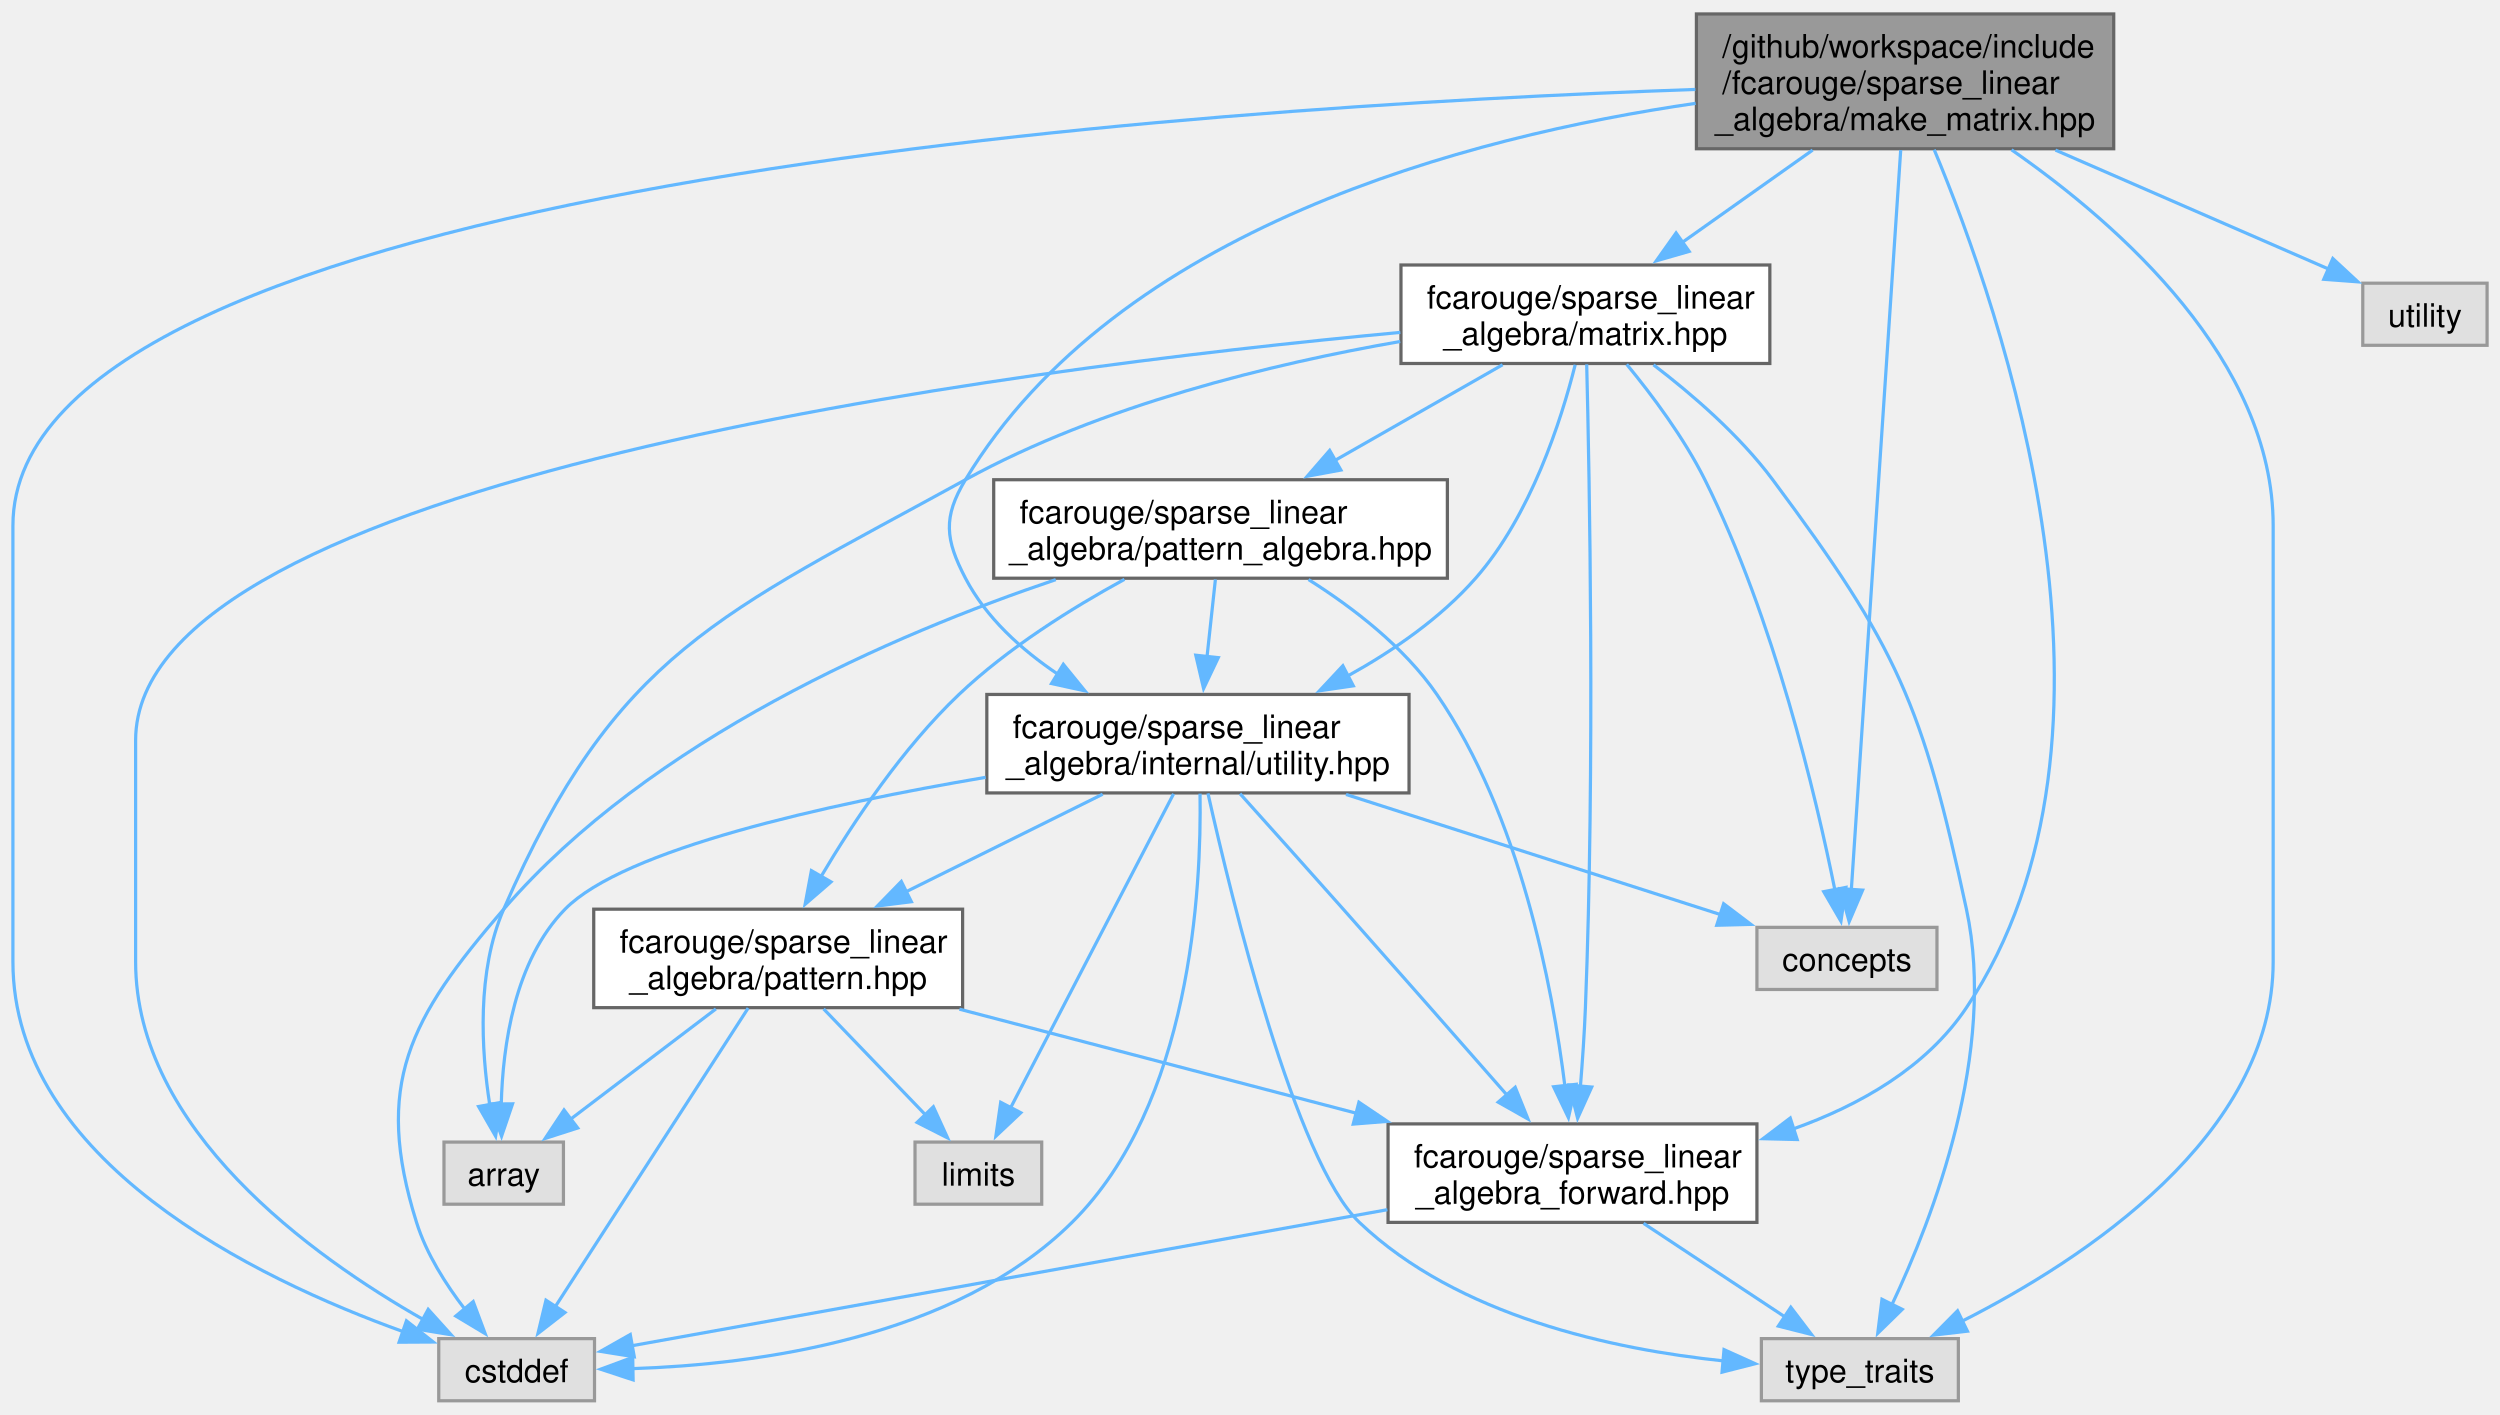
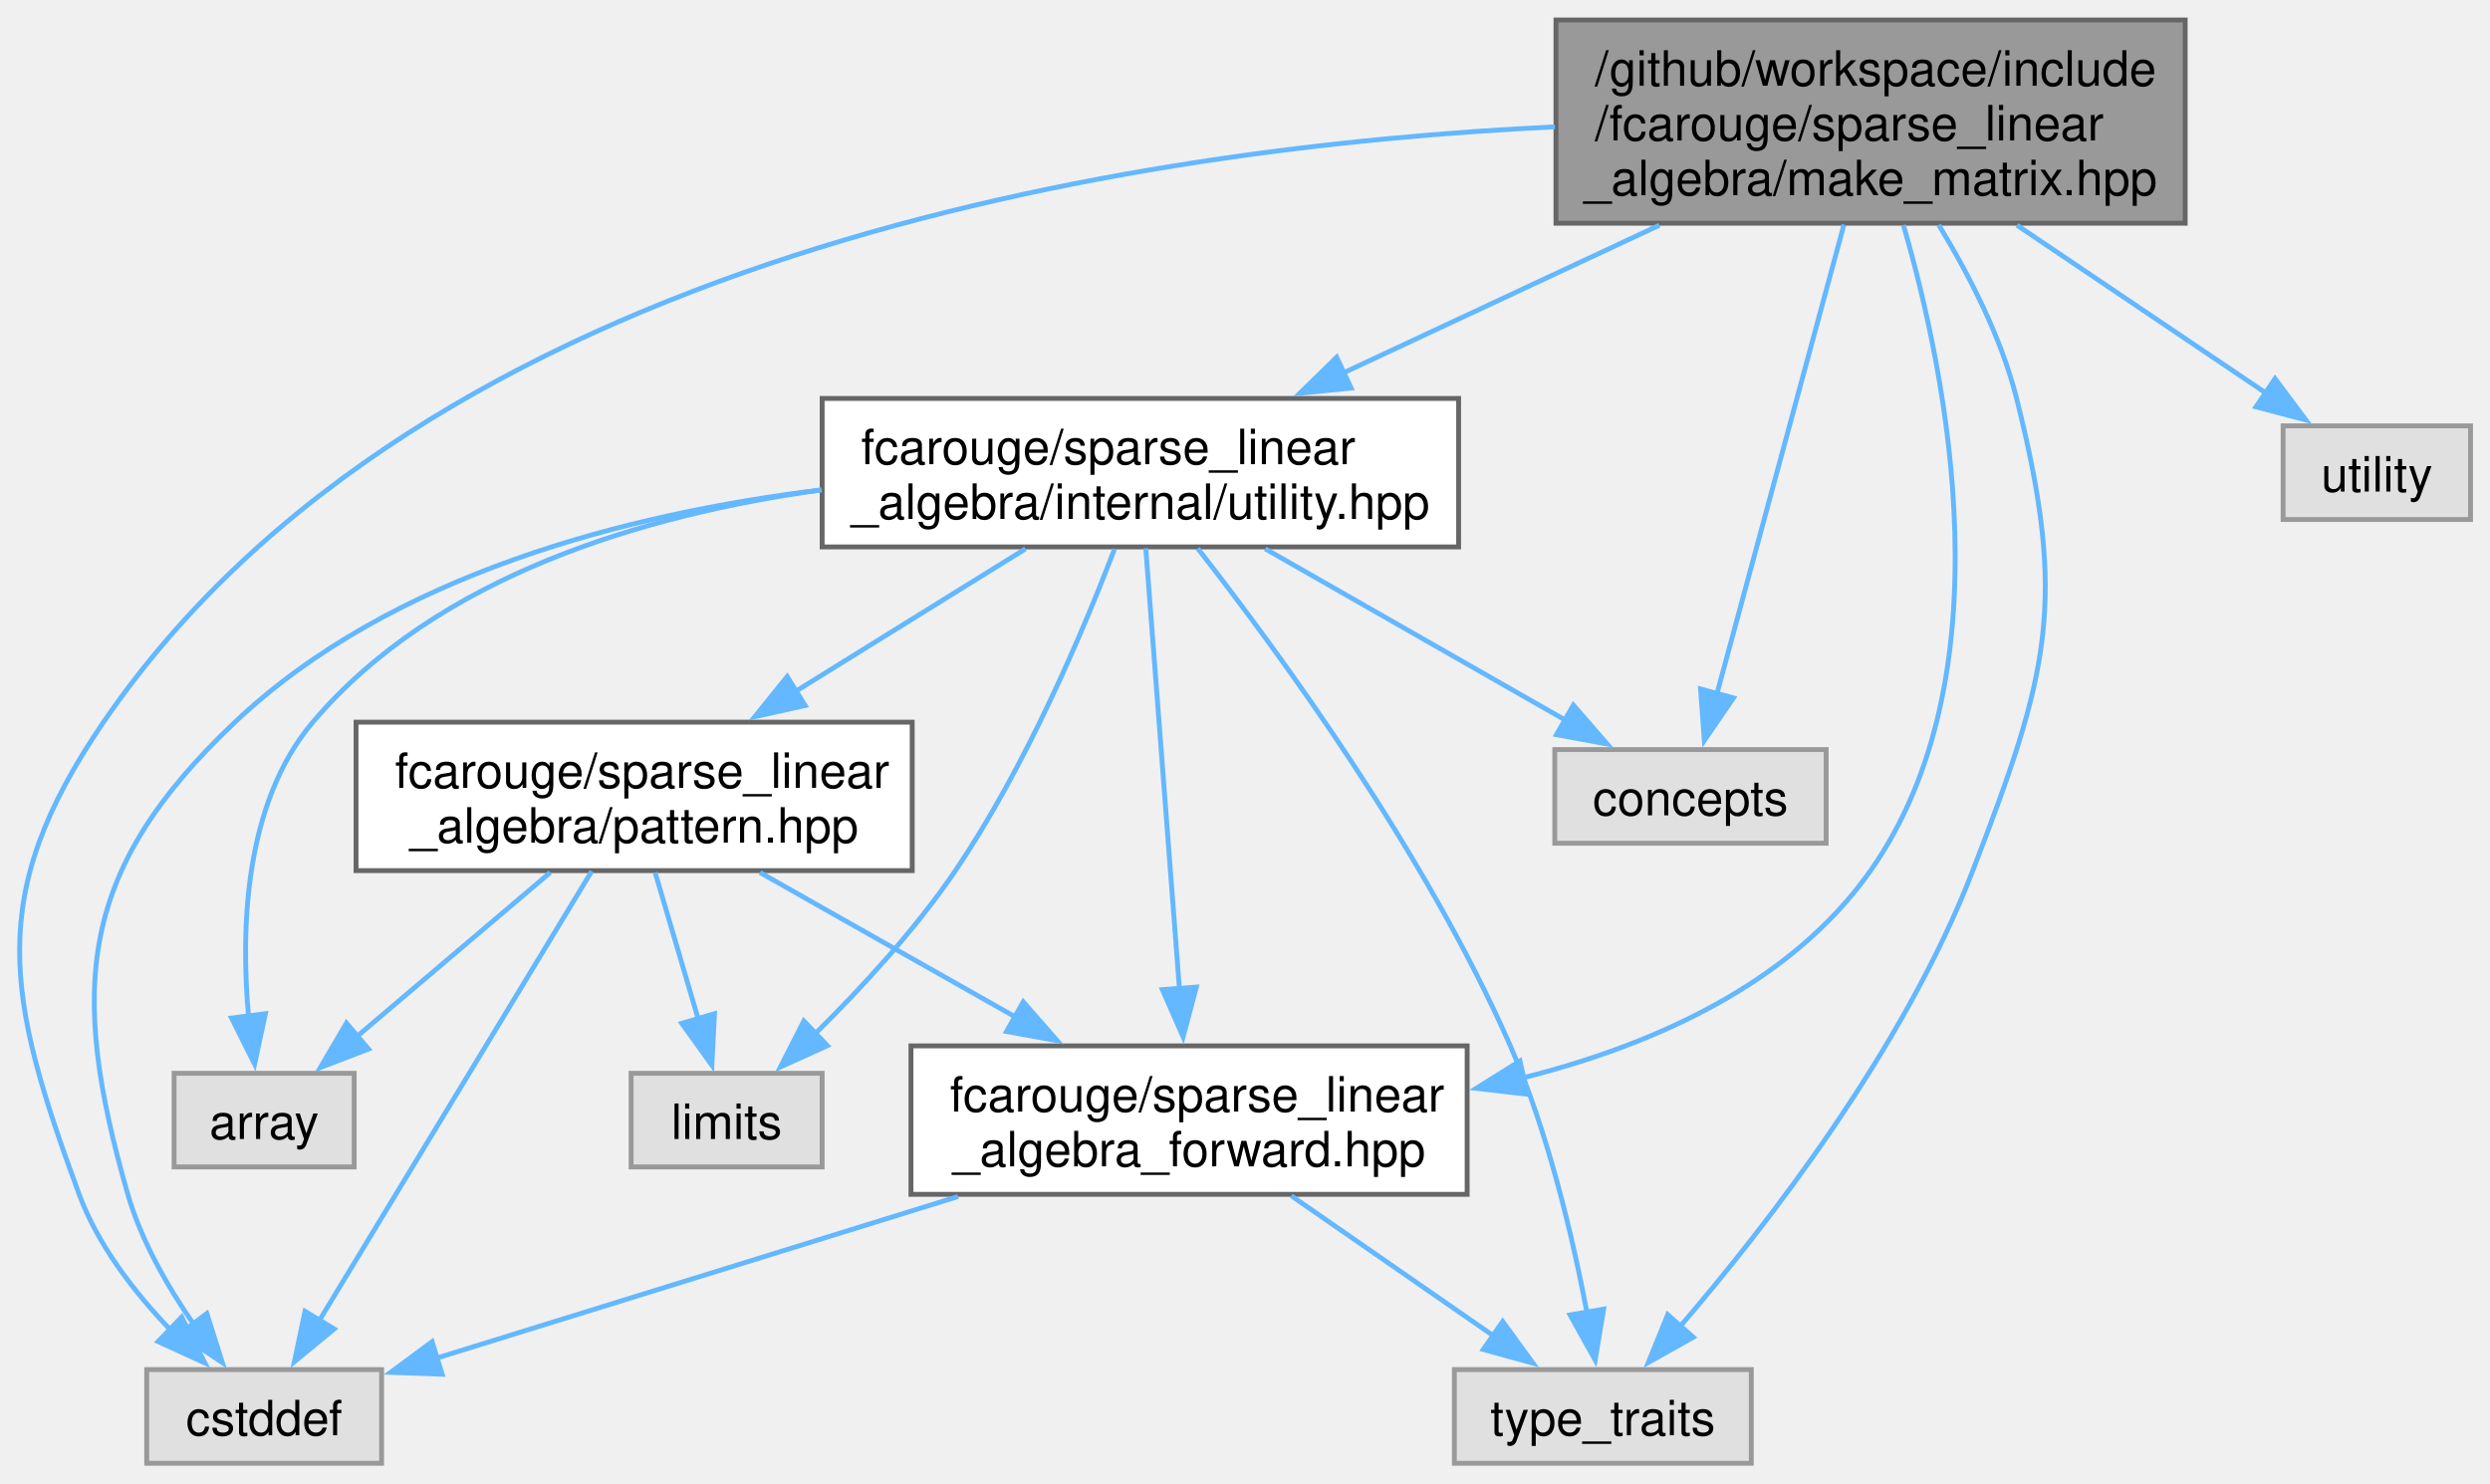
- <svg xmlns="http://www.w3.org/2000/svg" xmlns:xlink="http://www.w3.org/1999/xlink" width="774pt" height="438pt" viewBox="0.00 0.00 774.25 437.50">
-   <g id="graph0" class="graph" transform="scale(1 1) rotate(0) translate(4 433.5)">
+ <svg xmlns="http://www.w3.org/2000/svg" xmlns:xlink="http://www.w3.org/1999/xlink" width="512pt" height="305pt" viewBox="0.00 0.00 511.51 304.50">
+   <g id="graph0" class="graph" transform="scale(1 1) rotate(0) translate(4 300.5)">
    <g id="Node000001" class="node">
      <g id="a_Node000001">
        <a xlink:title="The construction of a matrix from a value at every position.">
-           <polygon fill="#999999" stroke="#666666" points="650.62,-429.5 521.38,-429.5 521.38,-387.75 650.62,-387.75 650.62,-429.5" />
-           <text text-anchor="start" x="529.38" y="-416" font-family="Helvetica,sans-Serif" font-size="10.00">/github/workspace/include</text>
-           <text text-anchor="start" x="529.38" y="-404.75" font-family="Helvetica,sans-Serif" font-size="10.00">/fcarouge/sparse_linear</text>
-           <text text-anchor="middle" x="586" y="-393.5" font-family="Helvetica,sans-Serif" font-size="10.00">_algebra/make_matrix.hpp</text>
+           <polygon fill="#999999" stroke="#666666" points="444.89,-296.5 315.64,-296.5 315.64,-254.75 444.89,-254.75 444.89,-296.5" />
+           <text text-anchor="start" x="323.64" y="-283" font-family="Helvetica,sans-Serif" font-size="10.00">/github/workspace/include</text>
+           <text text-anchor="start" x="323.64" y="-271.75" font-family="Helvetica,sans-Serif" font-size="10.00">/fcarouge/sparse_linear</text>
+           <text text-anchor="middle" x="380.26" y="-260.5" font-family="Helvetica,sans-Serif" font-size="10.00">_algebra/make_matrix.hpp</text>
        </a>
      </g>
    </g>
    <g id="Node000002" class="node">
      <g id="a_Node000002">
        <a xlink:href="utility_8hpp.xhtml" target="_top" xlink:title="The internal implementation details: the pattern computations the operations derive their results and...">
-           <polygon fill="white" stroke="#666666" points="432.38,-218.75 301.62,-218.75 301.62,-188.25 432.38,-188.25 432.38,-218.75" />
-           <text text-anchor="start" x="309.62" y="-205.25" font-family="Helvetica,sans-Serif" font-size="10.00">fcarouge/sparse_linear</text>
-           <text text-anchor="middle" x="367" y="-194" font-family="Helvetica,sans-Serif" font-size="10.00">_algebra/internal/utility.hpp</text>
+           <polygon fill="white" stroke="#666666" points="295.64,-218.75 164.89,-218.75 164.89,-188.25 295.64,-188.25 295.64,-218.75" />
+           <text text-anchor="start" x="172.89" y="-205.25" font-family="Helvetica,sans-Serif" font-size="10.00">fcarouge/sparse_linear</text>
+           <text text-anchor="middle" x="230.26" y="-194" font-family="Helvetica,sans-Serif" font-size="10.00">_algebra/internal/utility.hpp</text>
        </a>
      </g>
    </g>
    <g id="edge1_Node000001_Node000002" class="edge">
      <g id="a_edge1_Node000001_Node000002">
        <a xlink:title=" ">
-           <path fill="none" stroke="#63b8ff" d="M521.13,-401.82C450.71,-391.57 342.05,-363.28 295,-285.25 288,-273.64 288.73,-266.77 295,-254.75 301.39,-242.5 312.28,-232.63 323.68,-224.98" />
-           <polygon fill="#63b8ff" stroke="#63b8ff" points="325.31,-228.09 332,-219.87 321.65,-222.12 325.31,-228.09" />
+           <path fill="none" stroke="#63b8ff" d="M336.88,-254.34C316.39,-244.77 292.06,-233.39 271.81,-223.93" />
+           <polygon fill="#63b8ff" stroke="#63b8ff" points="273.56,-220.88 263.01,-219.81 270.59,-227.22 273.56,-220.88" />
        </a>
      </g>
    </g>
    <g id="Node000004" class="node">
      <g id="a_Node000004">
        <a xlink:href="sparse__linear__algebra__forward_8hpp.xhtml" target="_top" xlink:title="Authoritative forward declaration header.">
-           <polygon fill="white" stroke="#666666" points="540.12,-85.75 425.88,-85.75 425.88,-55.25 540.12,-55.25 540.12,-85.75" />
-           <text text-anchor="start" x="433.88" y="-72.25" font-family="Helvetica,sans-Serif" font-size="10.00">fcarouge/sparse_linear</text>
-           <text text-anchor="middle" x="483" y="-61" font-family="Helvetica,sans-Serif" font-size="10.00">_algebra_forward.hpp</text>
-         </a>
-       </g>
-     </g>
-     <g id="edge27_Node000001_Node000004" class="edge">
-       <g id="a_edge27_Node000001_Node000004">
-         <a xlink:title=" ">
-           <path fill="none" stroke="#63b8ff" d="M595.02,-387.47C615.87,-337.54 661.46,-206.06 605,-121.75 592.63,-103.27 572.09,-91.58 551.37,-84.19" />
-           <polygon fill="#63b8ff" stroke="#63b8ff" points="552.59,-80.91 542,-81.17 550.44,-87.57 552.59,-80.91" />
+           <polygon fill="white" stroke="#666666" points="297.39,-85.75 183.14,-85.75 183.14,-55.25 297.39,-55.25 297.39,-85.75" />
+           <text text-anchor="start" x="191.14" y="-72.25" font-family="Helvetica,sans-Serif" font-size="10.00">fcarouge/sparse_linear</text>
+           <text text-anchor="middle" x="240.26" y="-61" font-family="Helvetica,sans-Serif" font-size="10.00">_algebra_forward.hpp</text>
+         </a>
+       </g>
+     </g>
+     <g id="edge15_Node000001_Node000004" class="edge">
+       <g id="a_edge15_Node000001_Node000004">
+         <a xlink:title=" ">
+           <path fill="none" stroke="#63b8ff" d="M387.01,-254.37C396.14,-222.86 408.29,-161.58 380.26,-121.75 363.87,-98.45 335.62,-85.9 308.76,-79.16" />
+           <polygon fill="#63b8ff" stroke="#63b8ff" points="309.78,-75.81 299.25,-77.03 308.24,-82.64 309.78,-75.81" />
        </a>
      </g>
    </g>
    <g id="Node000005" class="node">
      <g id="a_Node000005">
        <a xlink:title=" ">
-           <polygon fill="#e0e0e0" stroke="#999999" points="180.12,-19.25 131.88,-19.25 131.88,0 180.12,0 180.12,-19.25" />
-           <text text-anchor="middle" x="156" y="-5.75" font-family="Helvetica,sans-Serif" font-size="10.00">cstddef</text>
-         </a>
-       </g>
-     </g>
-     <g id="edge29_Node000001_Node000005" class="edge">
-       <g id="a_edge29_Node000001_Node000005">
-         <a xlink:title=" ">
-           <path fill="none" stroke="#63b8ff" d="M521.05,-406.12C368.48,-400.81 0,-377.03 0,-271 0,-271 0,-271 0,-136 0,-74.37 74.89,-37.95 120.89,-21.4" />
-           <polygon fill="#63b8ff" stroke="#63b8ff" points="121.88,-24.76 130.19,-18.2 119.6,-18.14 121.88,-24.76" />
+           <polygon fill="#e0e0e0" stroke="#999999" points="74.39,-19.25 26.14,-19.25 26.14,0 74.39,0 74.39,-19.25" />
+           <text text-anchor="middle" x="50.26" y="-5.75" font-family="Helvetica,sans-Serif" font-size="10.00">cstddef</text>
+         </a>
+       </g>
+     </g>
+     <g id="edge17_Node000001_Node000005" class="edge">
+       <g id="a_edge17_Node000001_Node000005">
+         <a xlink:title=" ">
+           <path fill="none" stroke="#63b8ff" d="M315.43,-274.55C230.13,-270.48 83.34,-248.87 17.26,-152.25 -7.1,-116.62 -2.65,-95.76 12.26,-55.25 16.1,-44.82 23.59,-35.16 30.9,-27.52" />
+           <polygon fill="#63b8ff" stroke="#63b8ff" points="33.32,-30.05 38.1,-20.6 28.47,-25.01 33.32,-30.05" />
        </a>
      </g>
    </g>
    <g id="Node000006" class="node">
      <g id="a_Node000006">
        <a xlink:title=" ">
-           <polygon fill="#e0e0e0" stroke="#999999" points="602.5,-19.25 541.5,-19.25 541.5,0 602.5,0 602.5,-19.25" />
-           <text text-anchor="middle" x="572" y="-5.75" font-family="Helvetica,sans-Serif" font-size="10.00">type_traits</text>
-         </a>
-       </g>
-     </g>
-     <g id="edge30_Node000001_Node000006" class="edge">
-       <g id="a_edge30_Node000001_Node000006">
-         <a xlink:title=" ">
-           <path fill="none" stroke="#63b8ff" d="M618.97,-387.43C652.64,-363.99 700,-321.97 700,-271 700,-271 700,-271 700,-136 700,-82.12 641.4,-43.75 603.5,-24.57" />
-           <polygon fill="#63b8ff" stroke="#63b8ff" points="605.31,-21.56 594.79,-20.34 602.25,-27.86 605.31,-21.56" />
+           <polygon fill="#e0e0e0" stroke="#999999" points="355.76,-19.25 294.76,-19.25 294.76,0 355.76,0 355.76,-19.25" />
+           <text text-anchor="middle" x="325.26" y="-5.75" font-family="Helvetica,sans-Serif" font-size="10.00">type_traits</text>
+         </a>
+       </g>
+     </g>
+     <g id="edge18_Node000001_Node000006" class="edge">
+       <g id="a_edge18_Node000001_Node000006">
+         <a xlink:title=" ">
+           <path fill="none" stroke="#63b8ff" d="M394.26,-254.4C400.47,-244.21 407.1,-231.35 410.26,-218.75 420.82,-176.76 416.81,-162.16 401.26,-121.75 387.21,-85.22 359.02,-48.92 341.2,-28.19" />
+           <polygon fill="#63b8ff" stroke="#63b8ff" points="343.85,-25.9 334.61,-20.71 338.59,-30.53 343.85,-25.9" />
        </a>
      </g>
    </g>
    <g id="Node000009" class="node">
      <g id="a_Node000009">
        <a xlink:title=" ">
-           <polygon fill="#e0e0e0" stroke="#999999" points="595.88,-146.62 540.12,-146.62 540.12,-127.38 595.88,-127.38 595.88,-146.62" />
-           <text text-anchor="middle" x="568" y="-133.12" font-family="Helvetica,sans-Serif" font-size="10.00">concepts</text>
-         </a>
-       </g>
-     </g>
-     <g id="edge28_Node000001_Node000009" class="edge">
-       <g id="a_edge28_Node000001_Node000009">
-         <a xlink:title=" ">
-           <path fill="none" stroke="#63b8ff" d="M584.65,-387.36C581.31,-337.33 572.7,-208.4 569.36,-158.32" />
-           <polygon fill="#63b8ff" stroke="#63b8ff" points="572.85,-158.15 568.69,-148.4 565.87,-158.61 572.85,-158.15" />
+           <polygon fill="#e0e0e0" stroke="#999999" points="371.14,-146.62 315.39,-146.62 315.39,-127.38 371.14,-127.38 371.14,-146.62" />
+           <text text-anchor="middle" x="343.26" y="-133.12" font-family="Helvetica,sans-Serif" font-size="10.00">concepts</text>
+         </a>
+       </g>
+     </g>
+     <g id="edge16_Node000001_Node000009" class="edge">
+       <g id="a_edge16_Node000001_Node000009">
+         <a xlink:title=" ">
+           <path fill="none" stroke="#63b8ff" d="M374.8,-254.47C367.79,-228.57 355.69,-183.88 348.69,-158.04" />
+           <polygon fill="#63b8ff" stroke="#63b8ff" points="352.1,-157.23 346.11,-148.49 345.34,-159.06 352.1,-157.23" />
        </a>
      </g>
    </g>
    <g id="Node000010" class="node">
      <g id="a_Node000010">
-         <a xlink:href="matrix_8hpp.xhtml" target="_top" xlink:title="The compile-time sparsity pattern matrix.">
-           <polygon fill="white" stroke="#666666" points="544.12,-351.75 429.88,-351.75 429.88,-321.25 544.12,-321.25 544.12,-351.75" />
-           <text text-anchor="start" x="437.88" y="-338.25" font-family="Helvetica,sans-Serif" font-size="10.00">fcarouge/sparse_linear</text>
-           <text text-anchor="middle" x="487" y="-327" font-family="Helvetica,sans-Serif" font-size="10.00">_algebra/matrix.hpp</text>
-         </a>
-       </g>
-     </g>
-     <g id="edge15_Node000001_Node000010" class="edge">
-       <g id="a_edge15_Node000001_Node000010">
-         <a xlink:title=" ">
-           <path fill="none" stroke="#63b8ff" d="M557.37,-387.34C544.71,-378.38 529.84,-367.84 517.03,-358.77" />
-           <polygon fill="#63b8ff" stroke="#63b8ff" points="519.13,-355.97 508.95,-353.04 515.08,-361.68 519.13,-355.97" />
-         </a>
-       </g>
-     </g>
-     <g id="Node000012" class="node">
-       <g id="a_Node000012">
-         <a xlink:title=" ">
-           <polygon fill="#e0e0e0" stroke="#999999" points="766.25,-346.12 727.75,-346.12 727.75,-326.88 766.25,-326.88 766.25,-346.12" />
-           <text text-anchor="middle" x="747" y="-332.62" font-family="Helvetica,sans-Serif" font-size="10.00">utility</text>
-         </a>
-       </g>
-     </g>
-     <g id="edge31_Node000001_Node000012" class="edge">
-       <g id="a_edge31_Node000001_Node000012">
-         <a xlink:title=" ">
-           <path fill="none" stroke="#63b8ff" d="M632.57,-387.34C659.83,-375.47 693.44,-360.83 717.16,-350.5" />
-           <polygon fill="#63b8ff" stroke="#63b8ff" points="718.47,-353.75 726.24,-346.54 715.67,-347.33 718.47,-353.75" />
+         <a xlink:title=" ">
+           <polygon fill="#e0e0e0" stroke="#999999" points="503.51,-213.12 465.01,-213.12 465.01,-193.88 503.51,-193.88 503.51,-213.12" />
+           <text text-anchor="middle" x="484.26" y="-199.62" font-family="Helvetica,sans-Serif" font-size="10.00">utility</text>
+         </a>
+       </g>
+     </g>
+     <g id="edge19_Node000001_Node000010" class="edge">
+       <g id="a_edge19_Node000001_Node000010">
+         <a xlink:title=" ">
+           <path fill="none" stroke="#63b8ff" d="M410.34,-254.34C426.62,-243.36 446.41,-230.02 461.42,-219.9" />
+           <polygon fill="#63b8ff" stroke="#63b8ff" points="463.35,-222.82 469.68,-214.33 459.44,-217.02 463.35,-222.82" />
        </a>
      </g>
    </g>
    <g id="Node000003" class="node">
      <g id="a_Node000003">
        <a xlink:href="pattern_8hpp.xhtml" target="_top" xlink:title="The sparsity patterns: the positions of the stored elements of a matrix, their construction,...">
-           <polygon fill="white" stroke="#666666" points="294.12,-152.25 179.88,-152.25 179.88,-121.75 294.12,-121.75 294.12,-152.25" />
-           <text text-anchor="start" x="187.88" y="-138.75" font-family="Helvetica,sans-Serif" font-size="10.00">fcarouge/sparse_linear</text>
-           <text text-anchor="middle" x="237" y="-127.5" font-family="Helvetica,sans-Serif" font-size="10.00">_algebra/pattern.hpp</text>
+           <polygon fill="white" stroke="#666666" points="183.39,-152.25 69.14,-152.25 69.14,-121.75 183.39,-121.75 183.39,-152.25" />
+           <text text-anchor="start" x="77.14" y="-138.75" font-family="Helvetica,sans-Serif" font-size="10.00">fcarouge/sparse_linear</text>
+           <text text-anchor="middle" x="126.26" y="-127.5" font-family="Helvetica,sans-Serif" font-size="10.00">_algebra/pattern.hpp</text>
        </a>
      </g>
    </g>
    <g id="edge2_Node000002_Node000003" class="edge">
      <g id="a_edge2_Node000002_Node000003">
        <a xlink:title=" ">
-           <path fill="none" stroke="#63b8ff" d="M337.5,-187.86C319.47,-178.92 296.17,-167.36 276.55,-157.62" />
-           <polygon fill="#63b8ff" stroke="#63b8ff" points="278.25,-154.56 267.74,-153.25 275.14,-160.83 278.25,-154.56" />
+           <path fill="none" stroke="#63b8ff" d="M206.66,-187.86C192.7,-179.2 174.8,-168.1 159.43,-158.57" />
+           <polygon fill="#63b8ff" stroke="#63b8ff" points="161.4,-155.67 151.06,-153.38 157.71,-161.62 161.4,-155.67" />
        </a>
      </g>
    </g>
    <g id="edge9_Node000002_Node000004" class="edge">
      <g id="a_edge9_Node000002_Node000004">
        <a xlink:title=" ">
-           <path fill="none" stroke="#63b8ff" d="M380.03,-188.02C389.04,-178 401.27,-164.34 412,-152.25 429.25,-132.81 448.74,-110.63 462.92,-94.44" />
-           <polygon fill="#63b8ff" stroke="#63b8ff" points="465.26,-97.09 469.22,-87.26 459.99,-92.48 465.26,-97.09" />
+           <path fill="none" stroke="#63b8ff" d="M231.37,-187.98C233.04,-166.14 236.22,-124.52 238.29,-97.4" />
+           <polygon fill="#63b8ff" stroke="#63b8ff" points="241.76,-97.83 239.04,-87.59 234.78,-97.3 241.76,-97.83" />
        </a>
      </g>
    </g>
    <g id="edge12_Node000002_Node000005" class="edge">
      <g id="a_edge12_Node000002_Node000005">
        <a xlink:title=" ">
-           <path fill="none" stroke="#63b8ff" d="M367.65,-188.03C368.13,-158.66 364.84,-91.71 328,-55.25 291.73,-19.36 230.54,-11.22 191.76,-9.95" />
-           <polygon fill="#63b8ff" stroke="#63b8ff" points="192.07,-6.46 182.01,-9.78 191.95,-13.45 192.07,-6.46" />
+           <path fill="none" stroke="#63b8ff" d="M164.65,-199.96C125.16,-195.1 76.46,-182.71 44.26,-152.25 12.15,-121.87 10.04,-97.73 22.26,-55.25 25.01,-45.72 30.45,-36.25 35.82,-28.51" />
+           <polygon fill="#63b8ff" stroke="#63b8ff" points="38.49,-30.77 41.68,-20.67 32.89,-26.58 38.49,-30.77" />
        </a>
      </g>
    </g>
    <g id="edge14_Node000002_Node000006" class="edge">
      <g id="a_edge14_Node000002_Node000006">
        <a xlink:title=" ">
-           <path fill="none" stroke="#63b8ff" d="M370.1,-188.12C377.55,-154.87 397.27,-74.07 417,-55.25 447.4,-26.25 495.41,-15.91 529.94,-12.33" />
-           <polygon fill="#63b8ff" stroke="#63b8ff" points="529.93,-15.84 539.58,-11.48 529.32,-8.87 529.93,-15.84" />
+           <path fill="none" stroke="#63b8ff" d="M242.05,-187.93C258.67,-166.69 288.91,-125.41 306.26,-85.75 314.01,-68.03 319.05,-46.52 321.98,-31.07" />
+           <polygon fill="#63b8ff" stroke="#63b8ff" points="325.43,-31.67 323.69,-21.22 318.53,-30.47 325.43,-31.67" />
        </a>
      </g>
    </g>
    <g id="Node000007" class="node">
      <g id="a_Node000007">
        <a xlink:title=" ">
-           <polygon fill="#e0e0e0" stroke="#999999" points="170.5,-80.12 133.5,-80.12 133.5,-60.88 170.5,-60.88 170.5,-80.12" />
-           <text text-anchor="middle" x="152" y="-66.62" font-family="Helvetica,sans-Serif" font-size="10.00">array</text>
+           <polygon fill="#e0e0e0" stroke="#999999" points="68.76,-80.12 31.76,-80.12 31.76,-60.88 68.76,-60.88 68.76,-80.12" />
+           <text text-anchor="middle" x="50.26" y="-66.62" font-family="Helvetica,sans-Serif" font-size="10.00">array</text>
        </a>
      </g>
    </g>
    <g id="edge10_Node000002_Node000007" class="edge">
      <g id="a_edge10_Node000002_Node000007">
        <a xlink:title=" ">
-           <path fill="none" stroke="#63b8ff" d="M301.25,-193.08C251.65,-184.66 189.17,-170.78 171,-152.25 155.35,-136.28 151.69,-109.98 151.24,-91.76" />
-           <polygon fill="#63b8ff" stroke="#63b8ff" points="154.74,-91.96 151.33,-81.93 147.74,-91.9 154.74,-91.96" />
+           <path fill="none" stroke="#63b8ff" d="M164.79,-199.97C128.57,-194.96 85.84,-182.41 60.26,-152.25 46.15,-135.61 45.43,-109.66 47.07,-91.69" />
+           <polygon fill="#63b8ff" stroke="#63b8ff" points="50.52,-92.36 48.3,-82 43.57,-91.47 50.52,-92.36" />
        </a>
      </g>
    </g>
    <g id="Node000008" class="node">
      <g id="a_Node000008">
        <a xlink:title=" ">
-           <polygon fill="#e0e0e0" stroke="#999999" points="318.62,-80.12 279.38,-80.12 279.38,-60.88 318.62,-60.88 318.62,-80.12" />
-           <text text-anchor="middle" x="299" y="-66.62" font-family="Helvetica,sans-Serif" font-size="10.00">limits</text>
+           <polygon fill="#e0e0e0" stroke="#999999" points="164.89,-80.12 125.64,-80.12 125.64,-60.88 164.89,-60.88 164.89,-80.12" />
+           <text text-anchor="middle" x="145.26" y="-66.62" font-family="Helvetica,sans-Serif" font-size="10.00">limits</text>
        </a>
      </g>
    </g>
    <g id="edge13_Node000002_Node000008" class="edge">
      <g id="a_edge13_Node000002_Node000008">
        <a xlink:title=" ">
-           <path fill="none" stroke="#63b8ff" d="M359.46,-187.98C347.12,-164.2 322.59,-116.95 308.87,-90.52" />
-           <polygon fill="#63b8ff" stroke="#63b8ff" points="312.14,-89.21 304.42,-81.94 305.92,-92.43 312.14,-89.21" />
+           <path fill="none" stroke="#63b8ff" d="M224.94,-187.77C218.53,-171 206.79,-143.16 192.26,-121.75 184.03,-109.61 172.89,-97.56 163.52,-88.3" />
+           <polygon fill="#63b8ff" stroke="#63b8ff" points="165.97,-85.8 156.32,-81.42 161.13,-90.86 165.97,-85.8" />
        </a>
      </g>
    </g>
    <g id="edge11_Node000002_Node000009" class="edge">
      <g id="a_edge11_Node000002_Node000009">
        <a xlink:title=" ">
-           <path fill="none" stroke="#63b8ff" d="M412.86,-187.78C447.94,-176.53 495.78,-161.17 529.03,-150.51" />
-           <polygon fill="#63b8ff" stroke="#63b8ff" points="529.81,-153.93 538.26,-147.54 527.67,-147.27 529.81,-153.93" />
+           <path fill="none" stroke="#63b8ff" d="M255.91,-187.86C274.39,-177.31 299.23,-163.13 317.7,-152.59" />
+           <polygon fill="#63b8ff" stroke="#63b8ff" points="319.21,-155.76 326.16,-147.76 315.74,-149.68 319.21,-155.76" />
        </a>
      </g>
    </g>
    <g id="edge3_Node000003_Node000004" class="edge">
      <g id="a_edge3_Node000003_Node000004">
        <a xlink:title=" ">
-           <path fill="none" stroke="#63b8ff" d="M293.13,-121.28C329.65,-111.71 377.48,-99.17 416,-89.07" />
-           <polygon fill="#63b8ff" stroke="#63b8ff" points="416.86,-92.46 425.65,-86.54 415.09,-85.69 416.86,-92.46" />
+           <path fill="none" stroke="#63b8ff" d="M152.13,-121.36C167.73,-112.54 187.81,-101.18 204.86,-91.53" />
+           <polygon fill="#63b8ff" stroke="#63b8ff" points="206.2,-94.79 213.18,-86.82 202.75,-88.7 206.2,-94.79" />
        </a>
      </g>
    </g>
    <g id="edge7_Node000003_Node000005" class="edge">
      <g id="a_edge7_Node000003_Node000005">
        <a xlink:title=" ">
-           <path fill="none" stroke="#63b8ff" d="M227.71,-121.62C212.95,-98.77 184.15,-54.19 167.9,-29.04" />
-           <polygon fill="#63b8ff" stroke="#63b8ff" points="170.97,-27.34 162.6,-20.84 165.09,-31.14 170.97,-27.34" />
+           <path fill="none" stroke="#63b8ff" d="M117.55,-121.62C103.76,-98.87 76.91,-54.59 61.63,-29.38" />
+           <polygon fill="#63b8ff" stroke="#63b8ff" points="64.65,-27.6 56.47,-20.86 58.66,-31.23 64.65,-27.6" />
        </a>
      </g>
    </g>
    <g id="edge6_Node000003_Node000007" class="edge">
      <g id="a_edge6_Node000003_Node000007">
        <a xlink:title=" ">
-           <path fill="none" stroke="#63b8ff" d="M217.71,-121.36C204.31,-111.19 186.47,-97.66 172.76,-87.25" />
-           <polygon fill="#63b8ff" stroke="#63b8ff" points="174.91,-84.49 164.83,-81.24 170.68,-90.07 174.91,-84.49" />
+           <path fill="none" stroke="#63b8ff" d="M109.02,-121.36C97.15,-111.29 81.39,-97.92 69.18,-87.56" />
+           <polygon fill="#63b8ff" stroke="#63b8ff" points="71.7,-85.1 61.81,-81.3 67.17,-90.44 71.7,-85.1" />
        </a>
      </g>
    </g>
    <g id="edge8_Node000003_Node000008" class="edge">
      <g id="a_edge8_Node000003_Node000008">
        <a xlink:title=" ">
-           <path fill="none" stroke="#63b8ff" d="M251.07,-121.36C260.46,-111.59 272.85,-98.7 282.68,-88.48" />
-           <polygon fill="#63b8ff" stroke="#63b8ff" points="285.06,-91.05 289.47,-81.41 280.02,-86.2 285.06,-91.05" />
+           <path fill="none" stroke="#63b8ff" d="M130.58,-121.36C133.19,-112.48 136.57,-101.02 139.42,-91.33" />
+           <polygon fill="#63b8ff" stroke="#63b8ff" points="142.77,-92.36 142.24,-81.77 136.05,-90.38 142.77,-92.36" />
        </a>
      </g>
    </g>
    <g id="edge4_Node000004_Node000005" class="edge">
      <g id="a_edge4_Node000004_Node000005">
        <a xlink:title=" ">
-           <path fill="none" stroke="#63b8ff" d="M425.67,-59.18C358.12,-47.02 247.98,-27.19 191.65,-17.04" />
-           <polygon fill="#63b8ff" stroke="#63b8ff" points="192.43,-13.63 181.96,-15.3 191.19,-20.52 192.43,-13.63" />
+           <path fill="none" stroke="#63b8ff" d="M192.81,-54.8C159.57,-44.5 115.88,-30.96 85.67,-21.6" />
+           <polygon fill="#63b8ff" stroke="#63b8ff" points="86.83,-18.29 76.25,-18.68 84.76,-24.98 86.83,-18.29" />
        </a>
      </g>
    </g>
    <g id="edge5_Node000004_Node000006" class="edge">
      <g id="a_edge5_Node000004_Node000006">
        <a xlink:title=" ">
-           <path fill="none" stroke="#63b8ff" d="M505,-54.95C518.29,-46.15 535.21,-34.96 548.73,-26.02" />
-           <polygon fill="#63b8ff" stroke="#63b8ff" points="550.61,-28.97 557.02,-20.54 546.75,-23.13 550.61,-28.97" />
-         </a>
-       </g>
-     </g>
-     <g id="edge16_Node000010_Node000002" class="edge">
-       <g id="a_edge16_Node000010_Node000002">
-         <a xlink:title=" ">
-           <path fill="none" stroke="#63b8ff" d="M483.84,-320.86C479.45,-303.42 470.06,-274.19 453,-254.75 442.17,-242.41 427.54,-232.31 413.42,-224.49" />
-           <polygon fill="#63b8ff" stroke="#63b8ff" points="415.12,-221.42 404.64,-219.89 411.88,-227.63 415.12,-221.42" />
-         </a>
-       </g>
-     </g>
-     <g id="edge22_Node000010_Node000004" class="edge">
-       <g id="a_edge22_Node000010_Node000004">
-         <a xlink:title=" ">
-           <path fill="none" stroke="#63b8ff" d="M487.4,-320.98C488.26,-286.43 489.98,-196.65 487,-121.75 486.69,-113.83 486.09,-105.23 485.46,-97.41" />
-           <polygon fill="#63b8ff" stroke="#63b8ff" points="488.95,-97.16 484.59,-87.5 481.98,-97.77 488.95,-97.16" />
-         </a>
-       </g>
-     </g>
-     <g id="edge25_Node000010_Node000005" class="edge">
-       <g id="a_edge25_Node000010_Node000005">
-         <a xlink:title=" ">
-           <path fill="none" stroke="#63b8ff" d="M429.68,-330.88C308.63,-319.55 38,-285.19 38,-204.5 38,-204.5 38,-204.5 38,-136 38,-84.04 92.41,-44.83 127.34,-25.02" />
-           <polygon fill="#63b8ff" stroke="#63b8ff" points="128.61,-28.31 135.71,-20.45 125.26,-22.17 128.61,-28.31" />
-         </a>
-       </g>
-     </g>
-     <g id="edge26_Node000010_Node000006" class="edge">
-       <g id="a_edge26_Node000010_Node000006">
-         <a xlink:title=" ">
-           <path fill="none" stroke="#63b8ff" d="M508.08,-320.84C520.08,-311.68 534.73,-299.03 545,-285.25 583.74,-233.25 591.36,-215.65 605,-152.25 614.48,-108.19 594.69,-56.72 581.85,-29.59" />
-           <polygon fill="#63b8ff" stroke="#63b8ff" points="585.12,-28.31 577.54,-20.91 578.85,-31.42 585.12,-28.31" />
-         </a>
-       </g>
-     </g>
-     <g id="edge23_Node000010_Node000007" class="edge">
-       <g id="a_edge23_Node000010_Node000007">
-         <a xlink:title=" ">
-           <path fill="none" stroke="#63b8ff" d="M429.65,-328.06C389.97,-321.15 336.97,-308.32 295,-285.25 218.94,-243.44 186.66,-231.82 152,-152.25 143.61,-133 145.04,-108.62 147.67,-91.72" />
-           <polygon fill="#63b8ff" stroke="#63b8ff" points="151.1,-92.41 149.49,-81.94 144.22,-91.13 151.1,-92.41" />
-         </a>
-       </g>
-     </g>
-     <g id="edge24_Node000010_Node000009" class="edge">
-       <g id="a_edge24_Node000010_Node000009">
-         <a xlink:title=" ">
-           <path fill="none" stroke="#63b8ff" d="M499.79,-320.99C507.69,-311.4 517.52,-298.24 524,-285.25 545.36,-242.4 558.4,-187.27 564.28,-158.13" />
-           <polygon fill="#63b8ff" stroke="#63b8ff" points="567.68,-159 566.14,-148.51 560.81,-157.67 567.68,-159" />
-         </a>
-       </g>
-     </g>
-     <g id="Node000011" class="node">
-       <g id="a_Node000011">
-         <a xlink:href="pattern__algebra_8hpp.xhtml" target="_top" xlink:title="The pattern algebra: the compile-time computations the operations derive the patterns of their result...">
-           <polygon fill="white" stroke="#666666" points="444.25,-285.25 303.75,-285.25 303.75,-254.75 444.25,-254.75 444.25,-285.25" />
-           <text text-anchor="start" x="311.75" y="-271.75" font-family="Helvetica,sans-Serif" font-size="10.00">fcarouge/sparse_linear</text>
-           <text text-anchor="middle" x="374" y="-260.5" font-family="Helvetica,sans-Serif" font-size="10.00">_algebra/pattern_algebra.hpp</text>
-         </a>
-       </g>
-     </g>
-     <g id="edge17_Node000010_Node000011" class="edge">
-       <g id="a_edge17_Node000010_Node000011">
-         <a xlink:title=" ">
-           <path fill="none" stroke="#63b8ff" d="M461.36,-320.86C445.9,-312.04 425.99,-300.68 409.09,-291.03" />
-           <polygon fill="#63b8ff" stroke="#63b8ff" points="411.27,-288.25 400.85,-286.33 407.8,-294.33 411.27,-288.25" />
-         </a>
-       </g>
-     </g>
-     <g id="edge18_Node000011_Node000002" class="edge">
-       <g id="a_edge18_Node000011_Node000002">
-         <a xlink:title=" ">
-           <path fill="none" stroke="#63b8ff" d="M372.41,-254.36C371.64,-247.27 370.69,-238.54 369.81,-230.38" />
-           <polygon fill="#63b8ff" stroke="#63b8ff" points="373.3,-230.15 368.75,-220.58 366.34,-230.9 373.3,-230.15" />
-         </a>
-       </g>
-     </g>
-     <g id="edge19_Node000011_Node000003" class="edge">
-       <g id="a_edge19_Node000011_Node000003">
-         <a xlink:title=" ">
-           <path fill="none" stroke="#63b8ff" d="M344.24,-254.4C327.97,-245.51 308.12,-233.11 293,-218.75 275.59,-202.21 260.39,-179.44 250.24,-162.29" />
-           <polygon fill="#63b8ff" stroke="#63b8ff" points="253.36,-160.7 245.35,-153.77 247.29,-164.18 253.36,-160.7" />
-         </a>
-       </g>
-     </g>
-     <g id="edge20_Node000011_Node000004" class="edge">
-       <g id="a_edge20_Node000011_Node000004">
-         <a xlink:title=" ">
-           <path fill="none" stroke="#63b8ff" d="M401.25,-254.33C415,-245.66 430.86,-233.48 441,-218.75 466.67,-181.43 476.78,-128.56 480.66,-97.37" />
-           <polygon fill="#63b8ff" stroke="#63b8ff" points="484.11,-98.01 481.74,-87.69 477.16,-97.24 484.11,-98.01" />
-         </a>
-       </g>
-     </g>
-     <g id="edge21_Node000011_Node000005" class="edge">
-       <g id="a_edge21_Node000011_Node000005">
-         <a xlink:title=" ">
-           <path fill="none" stroke="#63b8ff" d="M322.97,-254.31C272.87,-237.41 197.54,-204.98 152,-152.25 122.75,-118.38 111.62,-97.95 125,-55.25 128.05,-45.5 134.07,-36.02 140,-28.32" />
-           <polygon fill="#63b8ff" stroke="#63b8ff" points="142.55,-30.72 146.26,-20.79 137.17,-26.24 142.55,-30.72" />
+           <path fill="none" stroke="#63b8ff" d="M261.27,-54.95C273.97,-46.15 290.13,-34.96 303.04,-26.02" />
+           <polygon fill="#63b8ff" stroke="#63b8ff" points="304.69,-29.13 310.92,-20.56 300.7,-23.38 304.69,-29.13" />
        </a>
      </g>
    </g>
  </g>
</svg>
